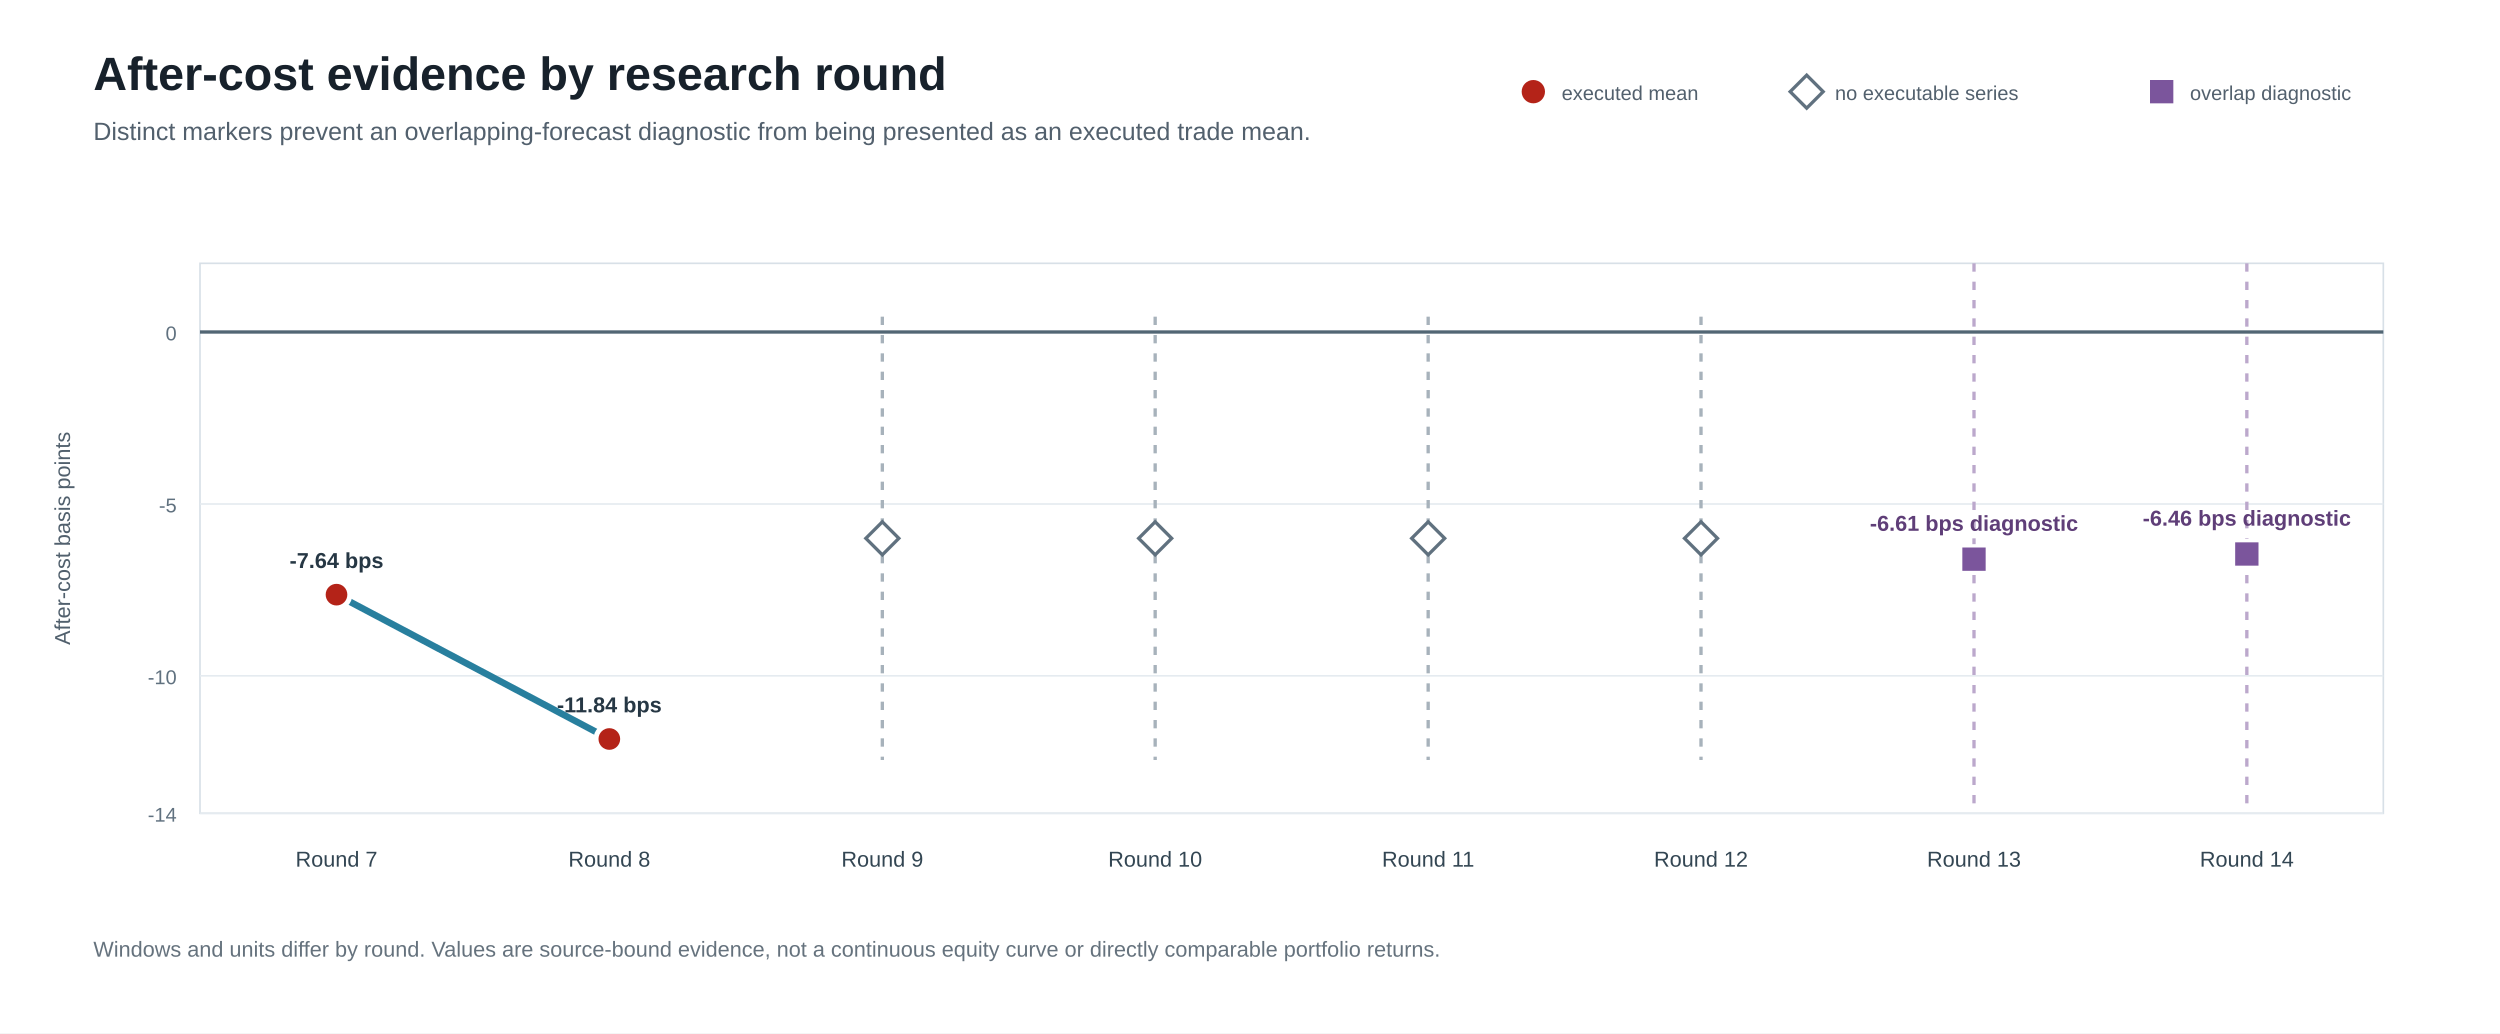
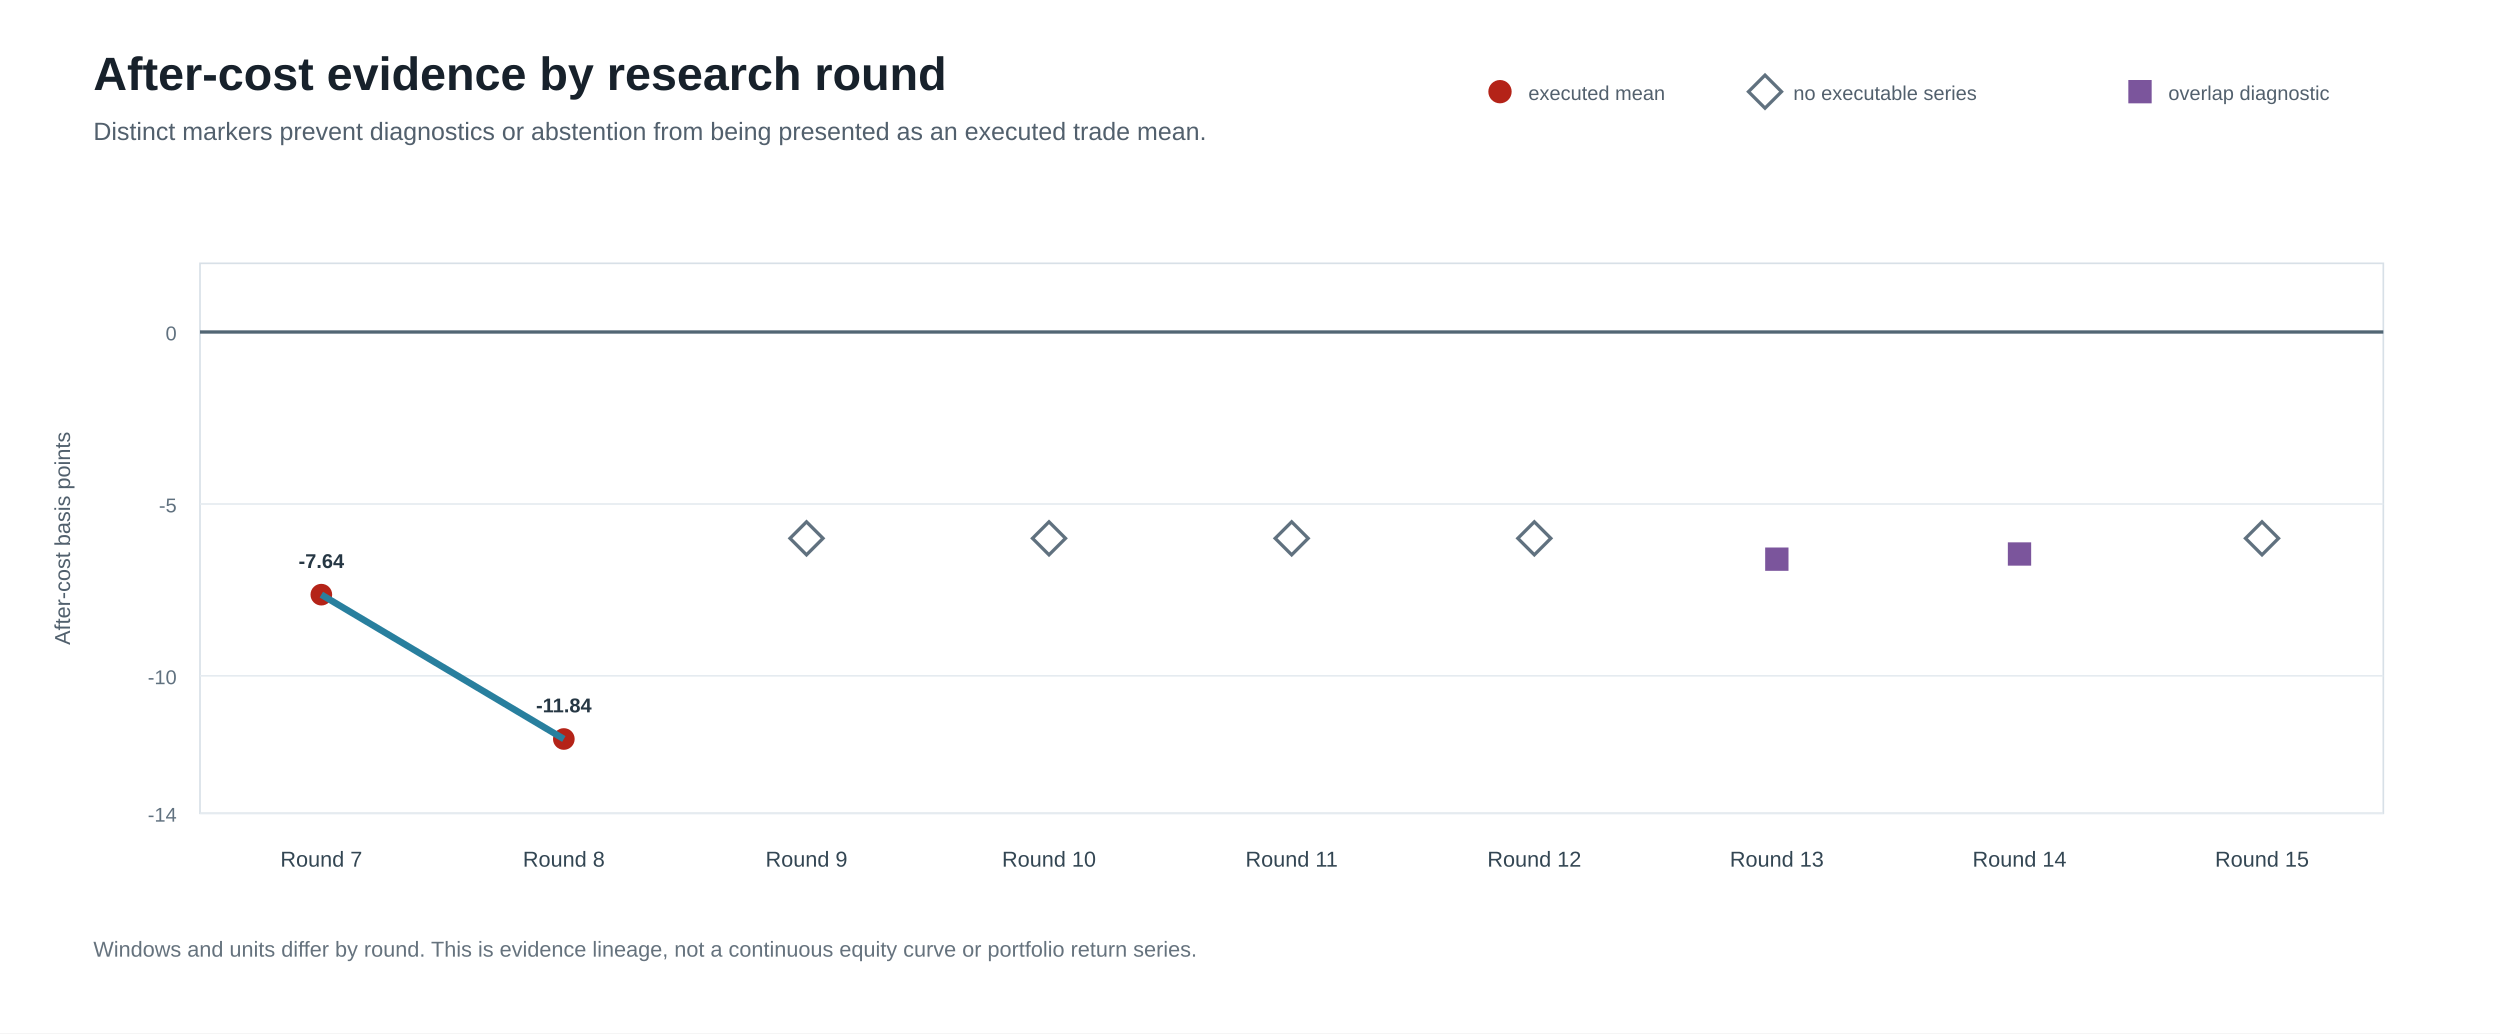
<svg xmlns="http://www.w3.org/2000/svg" width="1500" height="620" viewBox="0 0 1500 620" role="img" aria-labelledby="title desc">
  <rect width="100%" height="100%" fill="#ffffff" />
  <text x="56" y="54" font-family="Segoe UI, Arial, sans-serif" font-size="28" font-weight="700" fill="#17212b">After-cost evidence by research round</text>
-   <text x="56" y="84" font-family="Segoe UI, Arial, sans-serif" font-size="15" fill="#52606d">Distinct markers prevent an overlapping-forecast diagnostic from being presented as an executed trade mean.</text>
-   <circle cx="920" cy="55" r="7" fill="#b42318" />
-   <text x="937" y="60" font-family="Segoe UI, Arial, sans-serif" font-size="12" fill="#52606d">executed mean</text>
-   <rect x="1077" y="48" width="14" height="14" fill="#ffffff" stroke="#60717f" stroke-width="2" transform="rotate(45 1084 55)" />
-   <text x="1101" y="60" font-family="Segoe UI, Arial, sans-serif" font-size="12" fill="#52606d">no executable series</text>
-   <rect x="1290" y="48" width="14" height="14" fill="#7b559c" />
-   <text x="1314" y="60" font-family="Segoe UI, Arial, sans-serif" font-size="12" fill="#52606d">overlap diagnostic</text>
+   <text x="56" y="84" font-family="Segoe UI, Arial, sans-serif" font-size="15" fill="#52606d">Distinct markers prevent diagnostics or abstention from being presented as an executed trade mean.</text>
+   <circle cx="900" cy="55" r="7" fill="#b42318" />
+   <text x="917" y="60" font-family="Segoe UI, Arial, sans-serif" font-size="12" fill="#52606d">executed mean</text>
+   <rect x="1052" y="48" width="14" height="14" fill="#ffffff" stroke="#60717f" stroke-width="2" transform="rotate(45 1059 55)" />
+   <text x="1076" y="60" font-family="Segoe UI, Arial, sans-serif" font-size="12" fill="#52606d">no executable series</text>
+   <rect x="1277" y="48" width="14" height="14" fill="#7b559c" />
+   <text x="1301" y="60" font-family="Segoe UI, Arial, sans-serif" font-size="12" fill="#52606d">overlap diagnostic</text>
  <rect x="120" y="158" width="1310" height="330" fill="#ffffff" stroke="#d8e0e7" />
  <line x1="120" y1="488.0" x2="1430" y2="488.0" stroke="#e5ebf0" stroke-width="1" />
  <text x="106" y="493.0" text-anchor="end" font-family="Segoe UI, Arial, sans-serif" font-size="12" fill="#60717f">-14</text>
  <line x1="120" y1="405.5" x2="1430" y2="405.5" stroke="#e5ebf0" stroke-width="1" />
  <text x="106" y="410.5" text-anchor="end" font-family="Segoe UI, Arial, sans-serif" font-size="12" fill="#60717f">-10</text>
  <line x1="120" y1="302.4" x2="1430" y2="302.4" stroke="#e5ebf0" stroke-width="1" />
  <text x="106" y="307.4" text-anchor="end" font-family="Segoe UI, Arial, sans-serif" font-size="12" fill="#60717f">-5</text>
  <line x1="120" y1="199.2" x2="1430" y2="199.2" stroke="#526674" stroke-width="2" />
  <text x="106" y="204.2" text-anchor="end" font-family="Segoe UI, Arial, sans-serif" font-size="12" fill="#60717f">0</text>
-   <circle cx="201.9" cy="356.8" r="8" fill="#b42318" stroke="#ffffff" stroke-width="3" />
-   <text x="201.9" y="340.8" text-anchor="middle" font-family="Segoe UI, Arial, sans-serif" font-size="13" font-weight="700" fill="#263744">-7.64 bps</text>
-   <text x="201.9" y="520" text-anchor="middle" font-family="Segoe UI, Arial, sans-serif" font-size="13" fill="#334653">Round 7</text>
-   <circle cx="365.6" cy="443.4" r="8" fill="#b42318" stroke="#ffffff" stroke-width="3" />
-   <text x="365.6" y="427.4" text-anchor="middle" font-family="Segoe UI, Arial, sans-serif" font-size="13" font-weight="700" fill="#263744">-11.84 bps</text>
-   <text x="365.6" y="520" text-anchor="middle" font-family="Segoe UI, Arial, sans-serif" font-size="13" fill="#334653">Round 8</text>
-   <line x1="529.4" y1="190" x2="529.4" y2="456" stroke="#a7b2bb" stroke-width="2" stroke-dasharray="5 6" />
-   <rect x="522.4" y="316.0" width="14" height="14" fill="#ffffff" stroke="#60717f" stroke-width="2" transform="rotate(45 529.4 323.0)" />
-   <text x="529.4" y="520" text-anchor="middle" font-family="Segoe UI, Arial, sans-serif" font-size="13" fill="#334653">Round 9</text>
-   <line x1="693.1" y1="190" x2="693.1" y2="456" stroke="#a7b2bb" stroke-width="2" stroke-dasharray="5 6" />
-   <rect x="686.1" y="316.0" width="14" height="14" fill="#ffffff" stroke="#60717f" stroke-width="2" transform="rotate(45 693.1 323.0)" />
-   <text x="693.1" y="520" text-anchor="middle" font-family="Segoe UI, Arial, sans-serif" font-size="13" fill="#334653">Round 10</text>
-   <line x1="856.9" y1="190" x2="856.9" y2="456" stroke="#a7b2bb" stroke-width="2" stroke-dasharray="5 6" />
-   <rect x="849.9" y="316.0" width="14" height="14" fill="#ffffff" stroke="#60717f" stroke-width="2" transform="rotate(45 856.9 323.0)" />
-   <text x="856.9" y="520" text-anchor="middle" font-family="Segoe UI, Arial, sans-serif" font-size="13" fill="#334653">Round 11</text>
-   <line x1="1020.6" y1="190" x2="1020.6" y2="456" stroke="#a7b2bb" stroke-width="2" stroke-dasharray="5 6" />
-   <rect x="1013.6" y="316.0" width="14" height="14" fill="#ffffff" stroke="#60717f" stroke-width="2" transform="rotate(45 1020.6 323.0)" />
-   <text x="1020.6" y="520" text-anchor="middle" font-family="Segoe UI, Arial, sans-serif" font-size="13" fill="#334653">Round 12</text>
-   <line x1="1184.4" y1="158" x2="1184.4" y2="488" stroke="#bca8cc" stroke-width="2" stroke-dasharray="5 6" />
-   <rect x="1176.4" y="327.5" width="16" height="16" fill="#7b559c" stroke="#ffffff" stroke-width="2" />
-   <text x="1184.4" y="318.5" text-anchor="middle" font-family="Segoe UI, Arial, sans-serif" font-size="13" font-weight="700" fill="#5f3e78">-6.61 bps diagnostic</text>
-   <text x="1184.4" y="520" text-anchor="middle" font-family="Segoe UI, Arial, sans-serif" font-size="13" fill="#334653">Round 13</text>
-   <line x1="1348.1" y1="158" x2="1348.1" y2="488" stroke="#bca8cc" stroke-width="2" stroke-dasharray="5 6" />
-   <rect x="1340.1" y="324.4" width="16" height="16" fill="#7b559c" stroke="#ffffff" stroke-width="2" />
-   <text x="1348.1" y="315.4" text-anchor="middle" font-family="Segoe UI, Arial, sans-serif" font-size="13" font-weight="700" fill="#5f3e78">-6.46 bps diagnostic</text>
-   <text x="1348.1" y="520" text-anchor="middle" font-family="Segoe UI, Arial, sans-serif" font-size="13" fill="#334653">Round 14</text>
-   <polyline points="201.9,356.8 365.6,443.4" fill="none" stroke="#287f9e" stroke-width="4" />
-   <circle cx="201.9" cy="356.8" r="8" fill="#b42318" stroke="#ffffff" stroke-width="3" />
-   <circle cx="365.6" cy="443.4" r="8" fill="#b42318" stroke="#ffffff" stroke-width="3" />
+   <circle cx="192.8" cy="356.8" r="8" fill="#b42318" stroke="#ffffff" stroke-width="3" />
+   <text x="192.8" y="340.8" text-anchor="middle" font-family="Segoe UI, Arial, sans-serif" font-size="12" font-weight="700" fill="#263744">-7.64</text>
+   <text x="192.8" y="520" text-anchor="middle" font-family="Segoe UI, Arial, sans-serif" font-size="13" fill="#334653">Round 7</text>
+   <circle cx="338.3" cy="443.4" r="8" fill="#b42318" stroke="#ffffff" stroke-width="3" />
+   <text x="338.3" y="427.4" text-anchor="middle" font-family="Segoe UI, Arial, sans-serif" font-size="12" font-weight="700" fill="#263744">-11.84</text>
+   <text x="338.3" y="520" text-anchor="middle" font-family="Segoe UI, Arial, sans-serif" font-size="13" fill="#334653">Round 8</text>
+   <rect x="476.9" y="316.0" width="14" height="14" fill="#ffffff" stroke="#60717f" stroke-width="2" transform="rotate(45 483.9 323.0)" />
+   <text x="483.9" y="520" text-anchor="middle" font-family="Segoe UI, Arial, sans-serif" font-size="13" fill="#334653">Round 9</text>
+   <rect x="622.4" y="316.0" width="14" height="14" fill="#ffffff" stroke="#60717f" stroke-width="2" transform="rotate(45 629.4 323.0)" />
+   <text x="629.4" y="520" text-anchor="middle" font-family="Segoe UI, Arial, sans-serif" font-size="13" fill="#334653">Round 10</text>
+   <rect x="768.0" y="316.0" width="14" height="14" fill="#ffffff" stroke="#60717f" stroke-width="2" transform="rotate(45 775.0 323.0)" />
+   <text x="775.0" y="520" text-anchor="middle" font-family="Segoe UI, Arial, sans-serif" font-size="13" fill="#334653">Round 11</text>
+   <rect x="913.6" y="316.0" width="14" height="14" fill="#ffffff" stroke="#60717f" stroke-width="2" transform="rotate(45 920.6 323.0)" />
+   <text x="920.6" y="520" text-anchor="middle" font-family="Segoe UI, Arial, sans-serif" font-size="13" fill="#334653">Round 12</text>
+   <rect x="1058.1" y="327.5" width="16" height="16" fill="#7b559c" stroke="#ffffff" stroke-width="2" />
+   <text x="1066.1" y="520" text-anchor="middle" font-family="Segoe UI, Arial, sans-serif" font-size="13" fill="#334653">Round 13</text>
+   <rect x="1203.7" y="324.4" width="16" height="16" fill="#7b559c" stroke="#ffffff" stroke-width="2" />
+   <text x="1211.7" y="520" text-anchor="middle" font-family="Segoe UI, Arial, sans-serif" font-size="13" fill="#334653">Round 14</text>
+   <rect x="1350.2" y="316.0" width="14" height="14" fill="#ffffff" stroke="#60717f" stroke-width="2" transform="rotate(45 1357.2 323.0)" />
+   <text x="1357.2" y="520" text-anchor="middle" font-family="Segoe UI, Arial, sans-serif" font-size="13" fill="#334653">Round 15</text>
+   <polyline points="192.8,356.8 338.3,443.4" fill="none" stroke="#287f9e" stroke-width="4" />
  <text x="42" y="323" transform="rotate(-90 42 323)" text-anchor="middle" font-family="Segoe UI, Arial, sans-serif" font-size="13" fill="#51606d">After-cost basis points</text>
-   <text x="56" y="574" font-family="Segoe UI, Arial, sans-serif" font-size="13" fill="#65727d">Windows and units differ by round. Values are source-bound evidence, not a continuous equity curve or directly comparable portfolio returns.</text>
+   <text x="56" y="574" font-family="Segoe UI, Arial, sans-serif" font-size="13" fill="#65727d">Windows and units differ by round. This is evidence lineage, not a continuous equity curve or portfolio return series.</text>
</svg>
